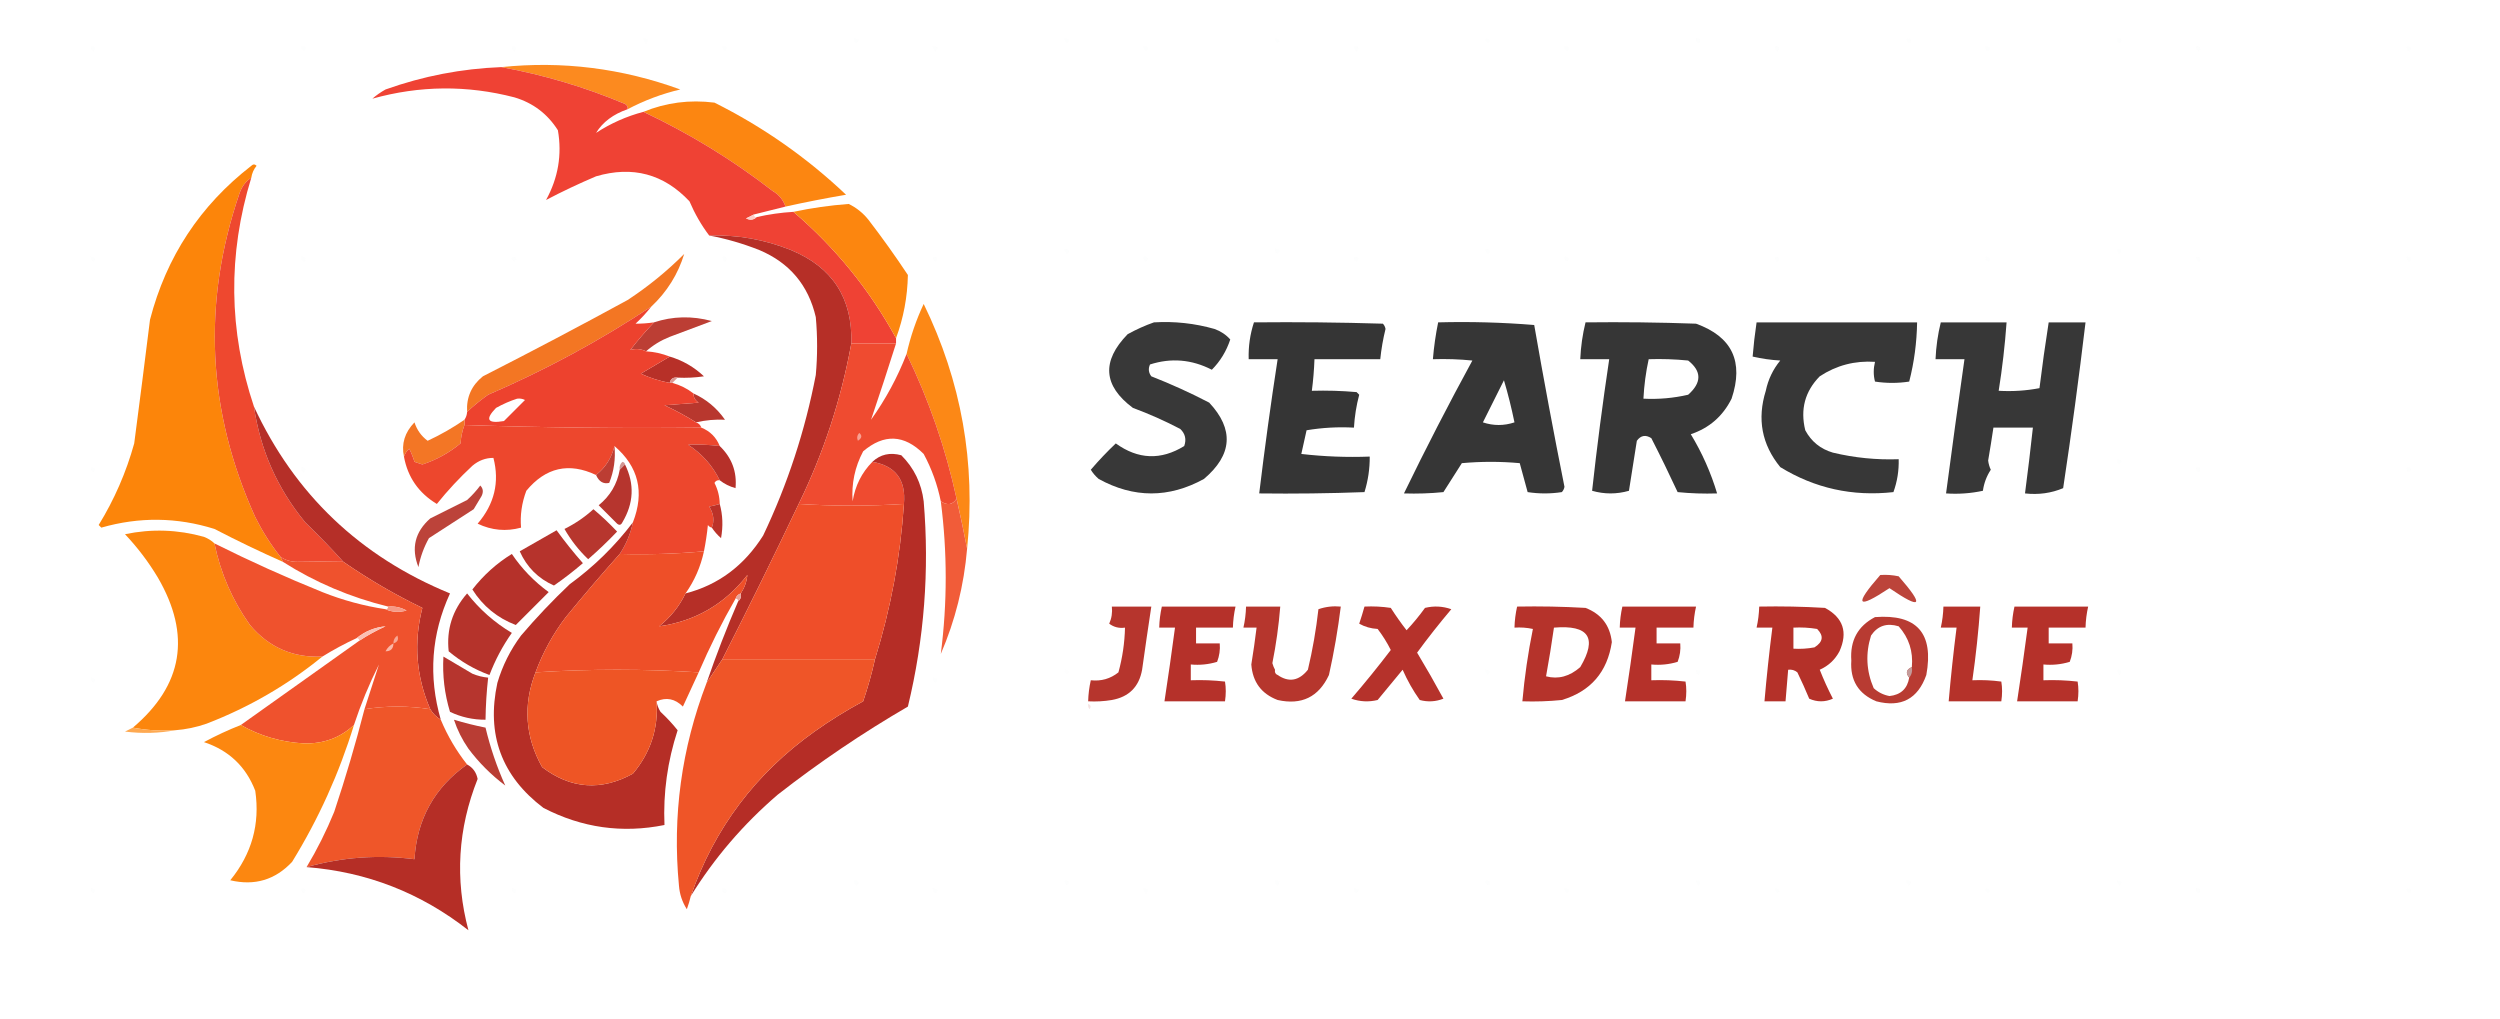
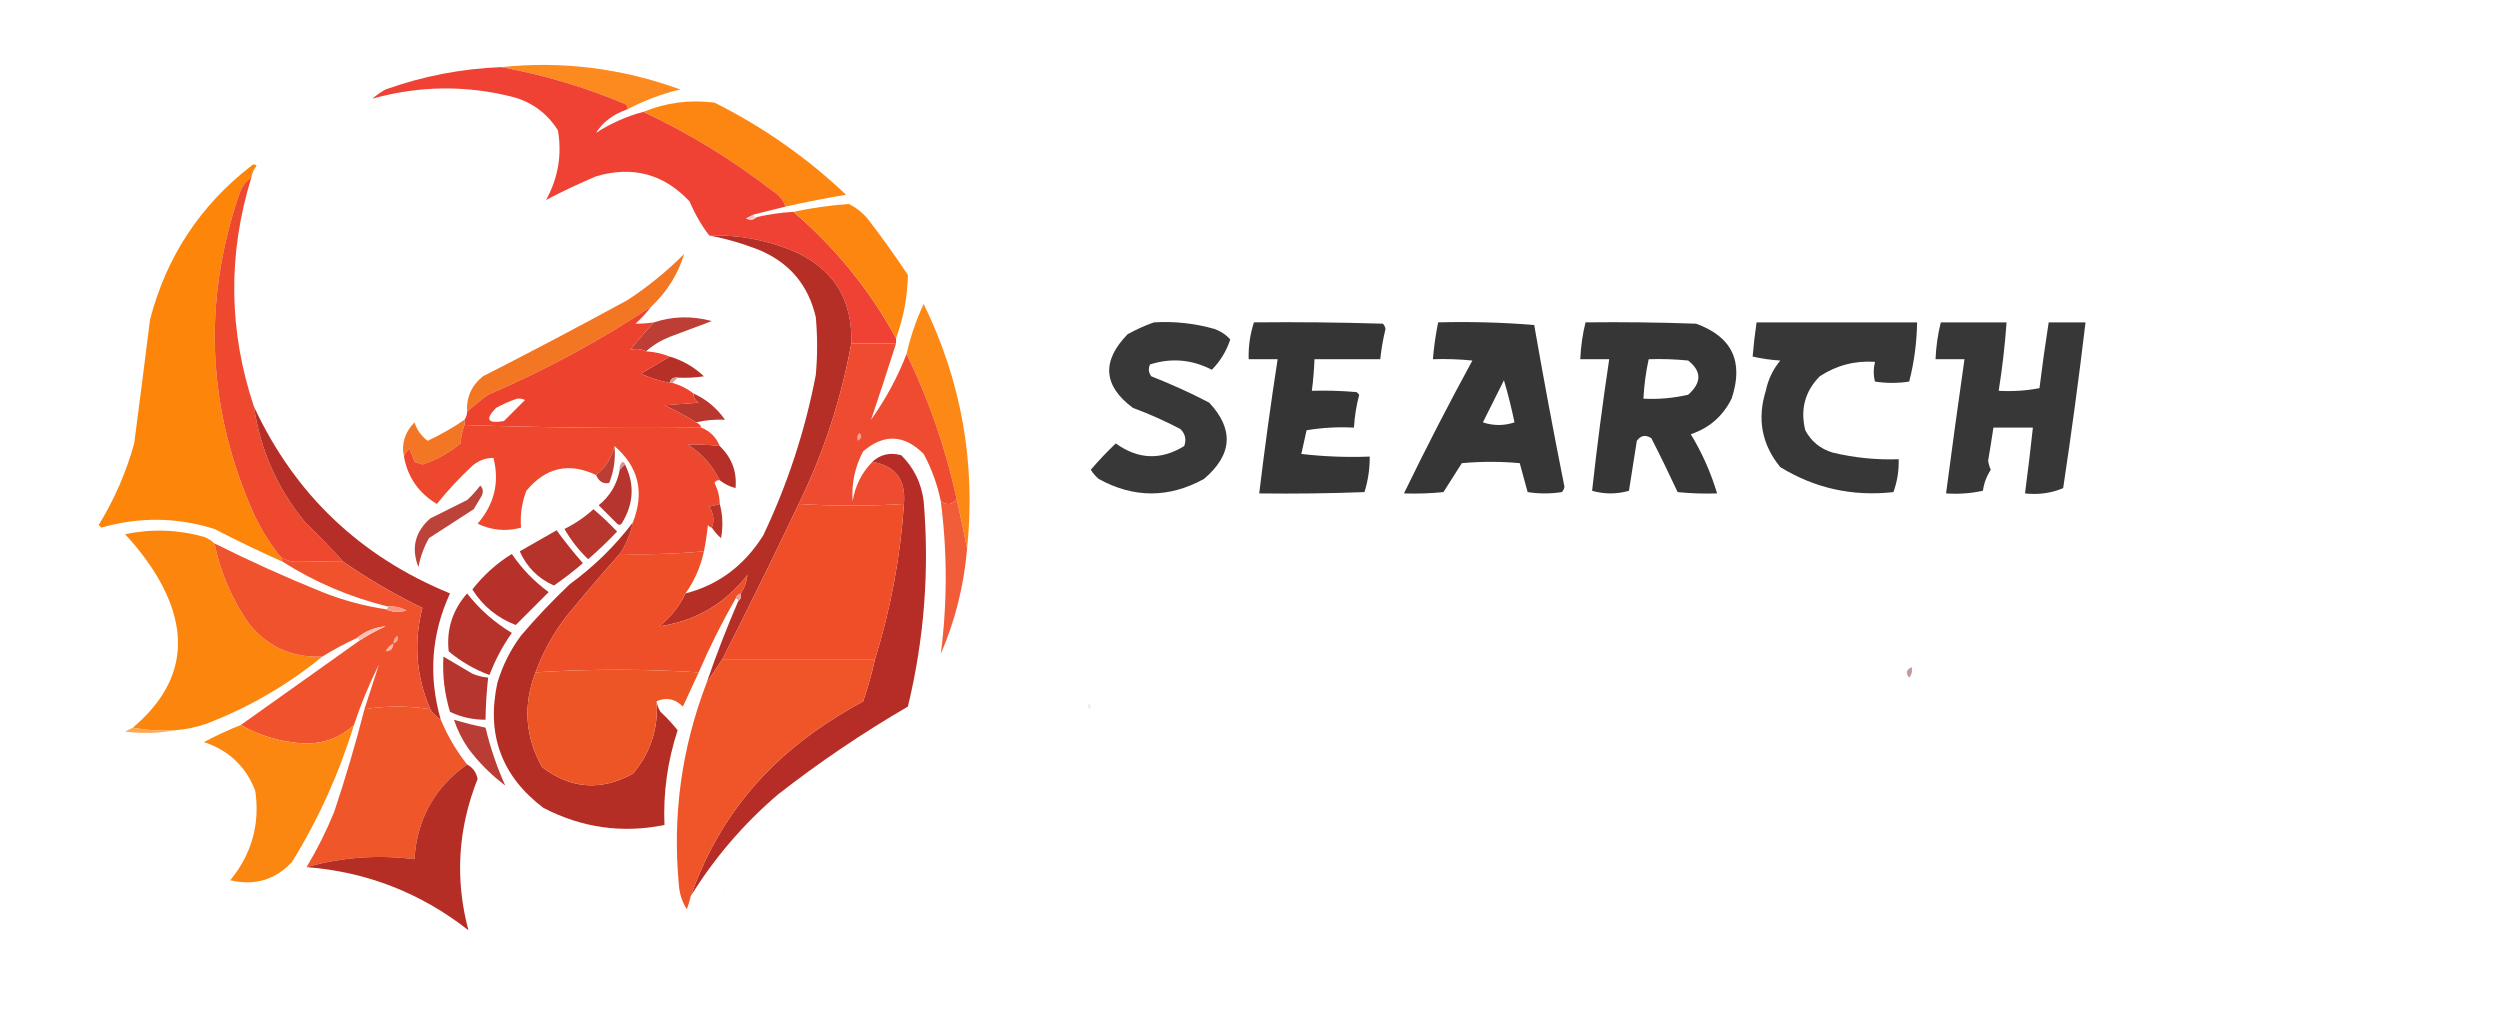
<svg xmlns="http://www.w3.org/2000/svg" version="1.1" width="950px" height="387px" style="shape-rendering:geometricPrecision; text-rendering:geometricPrecision; image-rendering:optimizeQuality; fill-rule:evenodd; clip-rule:evenodd">
  <g>
    <path style="opacity:0.024" fill="#bfc1c2" d="M 244.5,14.5 C 246.337,14.639 246.67,15.306 245.5,16.5C 244.702,16.043 244.369,15.376 244.5,14.5 Z" />
  </g>
  <g>
    <path style="opacity:0.024" fill="#bfc1c2" d="M 324.5,14.5 C 326.337,14.639 326.67,15.306 325.5,16.5C 324.702,16.043 324.369,15.376 324.5,14.5 Z" />
  </g>
  <g>
    <path style="opacity:0.024" fill="#bfc1c2" d="M 404.5,14.5 C 406.337,14.639 406.67,15.306 405.5,16.5C 404.702,16.043 404.369,15.376 404.5,14.5 Z" />
  </g>
  <g>
    <path style="opacity:0.024" fill="#bfc1c2" d="M 484.5,14.5 C 486.337,14.639 486.67,15.306 485.5,16.5C 484.702,16.043 484.369,15.376 484.5,14.5 Z" />
  </g>
  <g>
    <path style="opacity:0.024" fill="#bfc1c2" d="M 564.5,14.5 C 566.337,14.639 566.67,15.306 565.5,16.5C 564.702,16.043 564.369,15.376 564.5,14.5 Z" />
  </g>
  <g>
    <path style="opacity:0.024" fill="#bfc1c2" d="M 644.5,14.5 C 646.337,14.639 646.67,15.306 645.5,16.5C 644.702,16.043 644.369,15.376 644.5,14.5 Z" />
  </g>
  <g>
    <path style="opacity:0.024" fill="#bfc1c2" d="M 724.5,14.5 C 726.337,14.639 726.67,15.306 725.5,16.5C 724.702,16.043 724.369,15.376 724.5,14.5 Z" />
  </g>
  <g>
    <path style="opacity:0.024" fill="#bfc1c2" d="M 804.5,14.5 C 806.337,14.639 806.67,15.306 805.5,16.5C 804.702,16.043 804.369,15.376 804.5,14.5 Z" />
  </g>
  <g>
    <path style="opacity:0.024" fill="#bfc1c2" d="M 34.5,17.5 C 36.337,17.64 36.67,18.306 35.5,19.5C 34.703,19.043 34.369,18.376 34.5,17.5 Z" />
  </g>
  <g>
    <path style="opacity:0.024" fill="#bfc1c2" d="M 114.5,17.5 C 116.337,17.64 116.67,18.306 115.5,19.5C 114.702,19.043 114.369,18.376 114.5,17.5 Z" />
  </g>
  <g>
    <path style="opacity:0.024" fill="#bfc1c2" d="M 194.5,17.5 C 196.337,17.64 196.67,18.306 195.5,19.5C 194.702,19.043 194.369,18.376 194.5,17.5 Z" />
  </g>
  <g>
    <path style="opacity:0.024" fill="#bfc1c2" d="M 274.5,17.5 C 276.337,17.64 276.67,18.306 275.5,19.5C 274.702,19.043 274.369,18.376 274.5,17.5 Z" />
  </g>
  <g>
    <path style="opacity:0.024" fill="#bfc1c2" d="M 354.5,17.5 C 356.337,17.64 356.67,18.306 355.5,19.5C 354.702,19.043 354.369,18.376 354.5,17.5 Z" />
  </g>
  <g>
    <path style="opacity:0.024" fill="#bfc1c2" d="M 434.5,17.5 C 436.337,17.64 436.67,18.306 435.5,19.5C 434.702,19.043 434.369,18.376 434.5,17.5 Z" />
  </g>
  <g>
    <path style="opacity:0.024" fill="#bfc1c2" d="M 514.5,17.5 C 516.337,17.64 516.67,18.306 515.5,19.5C 514.702,19.043 514.369,18.376 514.5,17.5 Z" />
  </g>
  <g>
    <path style="opacity:0.024" fill="#bfc1c2" d="M 594.5,17.5 C 596.337,17.64 596.67,18.306 595.5,19.5C 594.702,19.043 594.369,18.376 594.5,17.5 Z" />
  </g>
  <g>
    <path style="opacity:0.024" fill="#bfc1c2" d="M 674.5,17.5 C 676.337,17.64 676.67,18.306 675.5,19.5C 674.702,19.043 674.369,18.376 674.5,17.5 Z" />
  </g>
  <g>
    <path style="opacity:0.024" fill="#bfc1c2" d="M 754.5,17.5 C 756.337,17.64 756.67,18.306 755.5,19.5C 754.702,19.043 754.369,18.376 754.5,17.5 Z" />
  </g>
  <g>
    <path style="opacity:0.024" fill="#bfc1c2" d="M 834.5,17.5 C 836.337,17.64 836.67,18.306 835.5,19.5C 834.702,19.043 834.369,18.376 834.5,17.5 Z" />
  </g>
  <g>
    <path style="opacity:0.024" fill="#bfc1c2" d="M 914.5,17.5 C 916.337,17.64 916.67,18.306 915.5,19.5C 914.702,19.043 914.369,18.376 914.5,17.5 Z" />
  </g>
  <g>
    <path style="opacity:1" fill="#fc8a1f" d="M 190.5,25.5 C 213.658,23.094 236.324,25.927 258.5,34C 251.543,35.642 244.876,38.142 238.5,41.5C 238.631,40.624 238.298,39.957 237.5,39.5C 222.334,33.126 206.667,28.459 190.5,25.5 Z" />
  </g>
  <g>
    <path style="opacity:0.471" fill="#f8b5b1" d="M 141.5,37.5 C 140.833,38.167 140.833,38.167 141.5,37.5 Z" />
  </g>
  <g>
    <path style="opacity:1" fill="#fc8611" d="M 298.5,78.5 C 297.604,75.931 295.938,73.931 293.5,72.5C 278.307,60.732 261.974,50.732 244.5,42.5C 253.074,38.976 262.074,37.809 271.5,39C 289.916,48.205 306.582,59.871 321.5,74C 313.791,75.308 306.124,76.808 298.5,78.5 Z" />
  </g>
  <g>
    <path style="opacity:1" fill="#ef4234" d="M 190.5,25.5 C 206.667,28.459 222.334,33.126 237.5,39.5C 238.298,39.957 238.631,40.624 238.5,41.5C 233.032,43.392 229.032,46.392 226.5,50.5C 232.073,46.865 238.073,44.198 244.5,42.5C 261.974,50.732 278.307,60.732 293.5,72.5C 295.938,73.931 297.604,75.931 298.5,78.5C 294.499,79.5 290.499,80.5 286.5,81.5C 285.527,81.987 284.527,82.487 283.5,83C 285.066,83.765 286.399,83.598 287.5,82.5C 292.107,81.446 296.773,80.779 301.5,80.5C 317.44,94.107 330.44,110.107 340.5,128.5C 340.5,129.167 340.5,129.833 340.5,130.5C 334.833,130.5 329.167,130.5 323.5,130.5C 324.008,113.345 316.341,101.511 300.5,95C 290.547,91.008 280.214,89.175 269.5,89.5C 266.539,85.597 264.039,81.263 262,76.5C 252.217,66.094 240.383,62.928 226.5,67C 219.871,69.819 213.537,72.819 207.5,76C 212.111,67.624 213.611,58.79 212,49.5C 208.068,43.282 202.568,39.115 195.5,37C 177.469,32.316 159.469,32.483 141.5,37.5C 142.987,36.196 144.654,35.03 146.5,34C 160.745,28.918 175.411,26.084 190.5,25.5 Z" />
  </g>
  <g>
    <path style="opacity:1" fill="#fc850a" d="M 95.5,67.5 C 93.386,68.907 91.886,70.907 91,73.5C 76.746,115.207 78.746,156.207 97,196.5C 99.678,201.866 102.844,206.866 106.5,211.5C 106.833,212.167 107.167,212.833 107.5,213.5C 98.733,209.617 90.067,205.451 81.5,201C 67.236,196.526 52.903,196.359 38.5,200.5C 38.167,200.167 37.833,199.833 37.5,199.5C 43.451,189.821 47.951,179.487 51,168.5C 53.055,152.846 55.055,137.18 57,121.5C 63.197,97.599 76.03,78.099 95.5,63C 96.167,62.333 96.833,62.333 97.5,63C 96.418,64.33 95.751,65.83 95.5,67.5 Z" />
  </g>
  <g>
    <path style="opacity:1" fill="#fc860f" d="M 340.5,128.5 C 330.44,110.107 317.44,94.107 301.5,80.5C 308.297,79.045 315.297,78.045 322.5,77.5C 325.406,78.897 327.906,80.897 330,83.5C 335.245,90.324 340.245,97.324 345,104.5C 344.833,112.831 343.333,120.831 340.5,128.5 Z" />
  </g>
  <g>
    <path style="opacity:1" fill="#fdcdc8" d="M 286.5,81.5 C 286.5,82.167 286.833,82.5 287.5,82.5C 286.399,83.598 285.066,83.765 283.5,83C 284.527,82.487 285.527,81.987 286.5,81.5 Z" />
  </g>
  <g>
    <path style="opacity:1" fill="#b62f27" d="M 269.5,89.5 C 280.214,89.175 290.547,91.008 300.5,95C 316.341,101.511 324.008,113.345 323.5,130.5C 319.628,151.782 312.961,172.115 303.5,191.5C 294.089,211.321 284.423,230.987 274.5,250.5C 272.5,253.5 270.5,256.5 268.5,259.5C 272.109,249.005 276.109,238.671 280.5,228.5C 281.404,227.791 281.737,226.791 281.5,225.5C 282.929,223.322 283.763,220.989 284,218.5C 275.45,229.524 264.283,236.024 250.5,238C 254.838,234.511 258.171,230.344 260.5,225.5C 272.924,222.3 282.758,214.967 290,203.5C 299.269,184.026 305.936,163.693 310,142.5C 310.667,135.167 310.667,127.833 310,120.5C 307.166,108.333 299.999,99.833 288.5,95C 282.228,92.524 275.895,90.691 269.5,89.5 Z" />
  </g>
  <g>
    <path style="opacity:0.024" fill="#bfc1c2" d="M 404.5,94.5 C 406.337,94.639 406.67,95.306 405.5,96.5C 404.702,96.043 404.369,95.376 404.5,94.5 Z" />
  </g>
  <g>
    <path style="opacity:0.024" fill="#bfc1c2" d="M 484.5,94.5 C 486.337,94.639 486.67,95.306 485.5,96.5C 484.702,96.043 484.369,95.376 484.5,94.5 Z" />
  </g>
  <g>
    <path style="opacity:0.024" fill="#bfc1c2" d="M 564.5,94.5 C 566.337,94.639 566.67,95.306 565.5,96.5C 564.702,96.043 564.369,95.376 564.5,94.5 Z" />
  </g>
  <g>
    <path style="opacity:0.024" fill="#bfc1c2" d="M 804.5,94.5 C 806.337,94.639 806.67,95.306 805.5,96.5C 804.702,96.043 804.369,95.376 804.5,94.5 Z" />
  </g>
  <g>
    <path style="opacity:0.024" fill="#bfc1c2" d="M 34.5,97.5 C 36.337,97.639 36.67,98.306 35.5,99.5C 34.703,99.043 34.369,98.376 34.5,97.5 Z" />
  </g>
  <g>
    <path style="opacity:0.024" fill="#bfc1c2" d="M 114.5,97.5 C 116.337,97.639 116.67,98.306 115.5,99.5C 114.702,99.043 114.369,98.376 114.5,97.5 Z" />
  </g>
  <g>
    <path style="opacity:0.024" fill="#bfc1c2" d="M 194.5,97.5 C 196.337,97.639 196.67,98.306 195.5,99.5C 194.702,99.043 194.369,98.376 194.5,97.5 Z" />
  </g>
  <g>
    <path style="opacity:0.024" fill="#bfc1c2" d="M 274.5,97.5 C 276.337,97.639 276.67,98.306 275.5,99.5C 274.702,99.043 274.369,98.376 274.5,97.5 Z" />
  </g>
  <g>
    <path style="opacity:0.024" fill="#bfc1c2" d="M 354.5,97.5 C 356.337,97.639 356.67,98.306 355.5,99.5C 354.702,99.043 354.369,98.376 354.5,97.5 Z" />
  </g>
  <g>
    <path style="opacity:0.024" fill="#bfc1c2" d="M 434.5,97.5 C 436.337,97.639 436.67,98.306 435.5,99.5C 434.702,99.043 434.369,98.376 434.5,97.5 Z" />
  </g>
  <g>
    <path style="opacity:0.024" fill="#bfc1c2" d="M 514.5,97.5 C 516.337,97.639 516.67,98.306 515.5,99.5C 514.702,99.043 514.369,98.376 514.5,97.5 Z" />
  </g>
  <g>
    <path style="opacity:0.024" fill="#bfc1c2" d="M 594.5,97.5 C 596.337,97.639 596.67,98.306 595.5,99.5C 594.702,99.043 594.369,98.376 594.5,97.5 Z" />
  </g>
  <g>
    <path style="opacity:0.024" fill="#bfc1c2" d="M 674.5,97.5 C 676.337,97.639 676.67,98.306 675.5,99.5C 674.702,99.043 674.369,98.376 674.5,97.5 Z" />
  </g>
  <g>
    <path style="opacity:0.024" fill="#bfc1c2" d="M 754.5,97.5 C 756.337,97.639 756.67,98.306 755.5,99.5C 754.702,99.043 754.369,98.376 754.5,97.5 Z" />
  </g>
  <g>
    <path style="opacity:0.024" fill="#bfc1c2" d="M 834.5,97.5 C 836.337,97.639 836.67,98.306 835.5,99.5C 834.702,99.043 834.369,98.376 834.5,97.5 Z" />
  </g>
  <g>
    <path style="opacity:0.024" fill="#bfc1c2" d="M 914.5,97.5 C 916.337,97.639 916.67,98.306 915.5,99.5C 914.702,99.043 914.369,98.376 914.5,97.5 Z" />
  </g>
  <g>
    <path style="opacity:1" fill="#f37623" d="M 247.5,116.5 C 227.972,129.436 207.306,140.603 185.5,150C 182.669,152.001 180.003,154.167 177.5,156.5C 177.178,150.977 179.178,146.477 183.5,143C 201.96,133.603 220.293,123.936 238.5,114C 246.247,108.924 253.413,103.091 260,96.5C 257.634,104.221 253.467,110.887 247.5,116.5 Z" />
  </g>
  <g>
    <path style="opacity:1" fill="#fc8816" d="M 367.5,208.5 C 366.274,202.147 364.941,195.814 363.5,189.5C 359.357,170.403 353.023,152.07 344.5,134.5C 345.975,127.908 348.142,121.574 351,115.5C 365.346,144.908 370.846,175.908 367.5,208.5 Z" />
  </g>
  <g>
    <path style="opacity:1" fill="#bc3e34" d="M 245.5,133.5 C 243.54,132.552 241.54,132.386 239.5,133C 242.336,129.333 245.336,125.833 248.5,122.5C 255.655,120.133 262.988,119.967 270.5,122C 265.167,124 259.833,126 254.5,128C 251.102,129.357 248.102,131.19 245.5,133.5 Z" />
  </g>
  <g>
    <path style="opacity:1" fill="#383838" d="M 438.5,122.5 C 446.319,122.032 453.986,122.865 461.5,125C 463.874,125.848 465.874,127.181 467.5,129C 466.037,133.437 463.704,137.27 460.5,140.5C 452.869,136.584 445.035,135.917 437,138.5C 436.28,140.112 436.446,141.612 437.5,143C 445.036,145.953 452.369,149.287 459.5,153C 468.986,163.163 468.319,172.83 457.5,182C 444.167,189.333 430.833,189.333 417.5,182C 416.313,180.981 415.313,179.814 414.5,178.5C 417.484,175.015 420.651,171.682 424,168.5C 432.488,174.621 441.155,174.954 450,169.5C 450.896,166.975 450.396,164.808 448.5,163C 442.667,159.945 436.667,157.278 430.5,155C 419.201,146.57 418.534,137.236 428.5,127C 431.815,125.17 435.149,123.67 438.5,122.5 Z" />
  </g>
  <g>
    <path style="opacity:1" fill="#353535" d="M 476.5,122.5 C 492.837,122.333 509.17,122.5 525.5,123C 526.022,123.561 526.355,124.228 526.5,125C 525.562,128.792 524.896,132.625 524.5,136.5C 516.167,136.5 507.833,136.5 499.5,136.5C 499.354,140.519 499.021,144.519 498.5,148.5C 504.176,148.334 509.843,148.501 515.5,149C 515.833,149.333 516.167,149.667 516.5,150C 515.419,154.066 514.752,158.233 514.5,162.5C 508.463,162.171 502.463,162.504 496.5,163.5C 495.833,166.5 495.167,169.5 494.5,172.5C 503.141,173.498 511.808,173.831 520.5,173.5C 520.528,178.138 519.861,182.638 518.5,187C 505.171,187.5 491.837,187.667 478.5,187.5C 480.554,170.458 482.887,153.458 485.5,136.5C 481.833,136.5 478.167,136.5 474.5,136.5C 474.352,131.678 475.019,127.012 476.5,122.5 Z" />
  </g>
  <g>
    <path style="opacity:1" fill="#363636" d="M 546.5,122.5 C 558.747,122.178 570.914,122.512 583,123.5C 586.577,144.053 590.411,164.553 594.5,185C 594.355,185.772 594.022,186.439 593.5,187C 589.167,187.667 584.833,187.667 580.5,187C 579.5,183.333 578.5,179.667 577.5,176C 570.167,175.333 562.833,175.333 555.5,176C 553.167,179.667 550.833,183.333 548.5,187C 543.511,187.499 538.511,187.666 533.5,187.5C 541.737,170.527 550.404,153.694 559.5,137C 554.511,136.501 549.511,136.334 544.5,136.5C 544.888,131.781 545.555,127.114 546.5,122.5 Z M 571.5,144.5 C 573.036,149.662 574.37,154.995 575.5,160.5C 571.5,161.833 567.5,161.833 563.5,160.5C 566.193,155.114 568.86,149.78 571.5,144.5 Z" />
  </g>
  <g>
    <path style="opacity:1" fill="#363636" d="M 602.5,122.5 C 616.504,122.333 630.504,122.5 644.5,123C 658.218,127.94 662.718,137.44 658,151.5C 654.686,158.149 649.519,162.649 642.5,165C 646.804,172.105 650.137,179.605 652.5,187.5C 647.489,187.666 642.489,187.499 637.5,187C 634.311,180.121 630.977,173.288 627.5,166.5C 625.326,165.107 623.493,165.44 622,167.5C 621,173.833 620,180.167 619,186.5C 614.333,187.833 609.667,187.833 605,186.5C 606.833,169.832 609,153.166 611.5,136.5C 607.833,136.5 604.167,136.5 600.5,136.5C 600.705,131.728 601.372,127.062 602.5,122.5 Z M 626.5,136.5 C 631.511,136.334 636.511,136.501 641.5,137C 646.68,141.079 646.68,145.412 641.5,150C 635.912,151.289 630.245,151.789 624.5,151.5C 624.762,146.405 625.428,141.405 626.5,136.5 Z" />
  </g>
  <g>
    <path style="opacity:1" fill="#373737" d="M 676.5,177.5 C 669.484,168.917 667.651,159.251 671,148.5C 671.903,144.195 673.737,140.361 676.5,137C 672.911,136.793 669.411,136.293 666,135.5C 666.347,131.223 666.847,126.889 667.5,122.5C 687.833,122.5 708.167,122.5 728.5,122.5C 728.382,130.154 727.382,137.654 725.5,145C 721.167,145.667 716.833,145.667 712.5,145C 711.864,142.606 711.864,140.106 712.5,137.5C 704.852,136.995 697.852,138.828 691.5,143C 685.883,148.711 684.05,155.545 686,163.5C 688.292,167.788 691.792,170.622 696.5,172C 704.715,173.968 713.049,174.801 721.5,174.5C 721.621,178.825 720.954,182.991 719.5,187C 703.966,188.729 689.633,185.562 676.5,177.5 Z" />
  </g>
  <g>
    <path style="opacity:1" fill="#373737" d="M 737.5,122.5 C 745.833,122.5 754.167,122.5 762.5,122.5C 761.874,131.212 760.874,139.878 759.5,148.5C 764.762,148.805 769.928,148.471 775,147.5C 776.029,139.134 777.195,130.801 778.5,122.5C 783.167,122.5 787.833,122.5 792.5,122.5C 789.995,143.534 787.162,164.534 784,185.5C 779.482,187.407 774.648,188.074 769.5,187.5C 770.594,179.178 771.594,170.845 772.5,162.5C 767.5,162.5 762.5,162.5 757.5,162.5C 756.881,166.662 756.215,170.828 755.5,175C 755.645,176.226 755.978,177.393 756.5,178.5C 754.914,180.923 753.914,183.59 753.5,186.5C 748.88,187.493 744.214,187.827 739.5,187.5C 741.74,170.487 744.073,153.487 746.5,136.5C 742.833,136.5 739.167,136.5 735.5,136.5C 735.705,131.728 736.372,127.062 737.5,122.5 Z" />
  </g>
  <g>
    <path style="opacity:1" fill="#ef4b30" d="M 323.5,130.5 C 329.167,130.5 334.833,130.5 340.5,130.5C 337.403,140.29 334.236,149.957 331,159.5C 336.575,151.679 341.075,143.346 344.5,134.5C 353.023,152.07 359.357,170.403 363.5,189.5C 362.012,191.845 360.012,192.179 357.5,190.5C 356.23,184.192 354.064,178.192 351,172.5C 343.594,165.095 335.928,164.762 328,171.5C 324.84,177.465 323.507,183.798 324,190.5C 324.944,184.611 327.444,179.611 331.5,175.5C 340.314,177.005 344.314,182.338 343.5,191.5C 330.265,192.362 316.931,192.362 303.5,191.5C 312.961,172.115 319.628,151.782 323.5,130.5 Z" />
  </g>
  <g>
    <path style="opacity:1" fill="#b73028" d="M 254.5,135.5 C 259.432,136.966 263.765,139.466 267.5,143C 264.183,143.498 260.85,143.665 257.5,143.5C 255.821,143.285 254.821,143.952 254.5,145.5C 250.699,144.799 247.032,143.632 243.5,142C 247.23,139.807 250.897,137.64 254.5,135.5 Z" />
  </g>
  <g>
    <path style="opacity:1" fill="#dc9995" d="M 257.5,143.5 C 256.833,144.167 256.167,144.833 255.5,145.5C 255.167,145.5 254.833,145.5 254.5,145.5C 254.821,143.952 255.821,143.285 257.5,143.5 Z" />
  </g>
  <g>
    <path style="opacity:1" fill="#b8372e" d="M 263.5,149.5 C 268.381,151.709 272.381,155.043 275.5,159.5C 271.817,159.319 268.15,159.652 264.5,160.5C 260.655,158.077 256.655,155.91 252.5,154C 256.833,153.667 261.167,153.333 265.5,153C 264.177,152.184 263.511,151.017 263.5,149.5 Z" />
  </g>
  <g>
    <path style="opacity:1" fill="#ee482f" d="M 95.5,67.5 C 86.52,96.707 86.854,125.707 96.5,154.5C 98.918,171 105.418,185.667 116,198.5C 121.037,203.369 125.87,208.369 130.5,213.5C 124.666,213.357 118.833,213.357 113,213.5C 110.558,213.518 108.392,212.851 106.5,211.5C 102.844,206.866 99.678,201.866 97,196.5C 78.746,156.207 76.746,115.207 91,73.5C 91.886,70.907 93.386,68.907 95.5,67.5 Z" />
  </g>
  <g>
    <path style="opacity:1" fill="#ed422e" d="M 247.5,116.5 C 245.706,118.797 243.706,120.963 241.5,123C 243.797,123.018 246.131,122.851 248.5,122.5C 245.336,125.833 242.336,129.333 239.5,133C 241.54,132.386 243.54,132.552 245.5,133.5C 248.63,133.7 251.63,134.366 254.5,135.5C 250.897,137.64 247.23,139.807 243.5,142C 247.032,143.632 250.699,144.799 254.5,145.5C 254.833,145.5 255.167,145.5 255.5,145.5C 258.485,146.326 261.151,147.659 263.5,149.5C 263.511,151.017 264.177,152.184 265.5,153C 261.167,153.333 256.833,153.667 252.5,154C 256.655,155.91 260.655,158.077 264.5,160.5C 265.5,160.833 266.167,161.5 266.5,162.5C 236.329,162.831 206.329,162.498 176.5,161.5C 176.5,160.833 176.5,160.167 176.5,159.5C 177.11,158.609 177.443,157.609 177.5,156.5C 180.003,154.167 182.669,152.001 185.5,150C 207.306,140.603 227.972,129.436 247.5,116.5 Z M 196.5,151.5 C 197.552,151.351 198.552,151.517 199.5,152C 196.833,154.667 194.167,157.333 191.5,160C 185.215,161.073 184.215,159.406 188.5,155C 191.158,153.522 193.825,152.355 196.5,151.5 Z" />
  </g>
  <g>
    <path style="opacity:1" fill="#b52f28" d="M 96.5,154.5 C 111.968,187.797 136.802,211.464 171,225.5C 163.898,240.969 162.732,256.969 167.5,273.5C 165.806,272.473 164.473,271.139 163.5,269.5C 158.132,257.058 157.132,244.225 160.5,231C 150.046,225.94 140.046,220.106 130.5,213.5C 125.87,208.369 121.037,203.369 116,198.5C 105.418,185.667 98.918,171 96.5,154.5 Z" />
  </g>
  <g>
    <path style="opacity:1" fill="#f37625" d="M 176.5,159.5 C 176.5,160.167 176.5,160.833 176.5,161.5C 175.686,163.631 175.186,165.964 175,168.5C 170.644,172.093 165.81,174.76 160.5,176.5C 159.5,176.167 158.5,175.833 157.5,175.5C 156.985,173.775 156.318,172.108 155.5,170.5C 154.575,171.357 153.908,172.357 153.5,173.5C 152.471,168.653 153.804,164.32 157.5,160.5C 158.44,163.39 160.107,165.723 162.5,167.5C 167.441,165.205 172.108,162.539 176.5,159.5 Z" />
  </g>
  <g>
    <path style="opacity:1" fill="#ed472d" d="M 176.5,161.5 C 206.329,162.498 236.329,162.831 266.5,162.5C 269.833,163.833 272.167,166.167 273.5,169.5C 269.493,168.996 265.493,168.83 261.5,169C 266.787,172.448 270.787,176.948 273.5,182.5C 272.624,182.369 271.957,182.702 271.5,183.5C 272.785,186.021 273.452,188.687 273.5,191.5C 272.238,191.907 270.905,192.24 269.5,192.5C 271.201,195.205 271.534,197.872 270.5,200.5C 269.883,200.389 269.383,200.056 269,199.5C 268.661,202.88 268.161,206.213 267.5,209.5C 256.915,210.476 246.248,210.809 235.5,210.5C 237.954,206.799 239.62,202.799 240.5,198.5C 244.991,187.013 242.658,177.346 233.5,169.5C 232.42,174.001 230.086,177.668 226.5,180.5C 216.193,175.617 207.36,177.617 200,186.5C 198.265,191.138 197.599,195.805 198,200.5C 192.351,202.047 186.851,201.547 181.5,199C 187.884,191.553 189.884,183.22 187.5,174C 184.537,173.99 181.871,174.99 179.5,177C 174.633,181.532 170.133,186.366 166,191.5C 159.093,187.336 154.926,181.336 153.5,173.5C 153.908,172.357 154.575,171.357 155.5,170.5C 156.318,172.108 156.985,173.775 157.5,175.5C 158.5,175.833 159.5,176.167 160.5,176.5C 165.81,174.76 170.644,172.093 175,168.5C 175.186,165.964 175.686,163.631 176.5,161.5 Z" />
  </g>
  <g>
    <path style="opacity:1" fill="#f8a192" d="M 326.5,164.5 C 327.713,165.497 327.546,166.497 326,167.5C 325.53,166.423 325.697,165.423 326.5,164.5 Z" />
  </g>
  <g>
    <path style="opacity:1" fill="#b63029" d="M 273.5,169.5 C 278.081,173.914 280.081,179.247 279.5,185.5C 277.22,184.864 275.22,183.864 273.5,182.5C 270.787,176.948 266.787,172.448 261.5,169C 265.493,168.83 269.493,168.996 273.5,169.5 Z" />
  </g>
  <g>
    <path style="opacity:1" fill="#bc3d33" d="M 233.5,169.5 C 233.968,174.37 233.302,179.036 231.5,183.5C 229.267,184.016 227.6,183.016 226.5,180.5C 230.086,177.668 232.42,174.001 233.5,169.5 Z" />
  </g>
  <g>
    <path style="opacity:1" fill="#b52d26" d="M 262.5,340.5 C 271.481,314.732 287.148,293.899 309.5,278C 315.415,273.791 321.582,269.958 328,266.5C 329.796,261.243 331.296,255.91 332.5,250.5C 338.489,231.236 342.155,211.569 343.5,191.5C 344.314,182.338 340.314,177.005 331.5,175.5C 334.55,172.647 338.217,171.813 342.5,173C 347.33,177.827 350.163,183.66 351,190.5C 353.216,216.793 351.216,242.793 345,268.5C 327.722,278.553 311.222,289.719 295.5,302C 282.447,313.209 271.447,326.042 262.5,340.5 Z" />
  </g>
  <g>
    <path style="opacity:0.024" fill="#bfc1c2" d="M 804.5,174.5 C 806.337,174.639 806.67,175.306 805.5,176.5C 804.702,176.043 804.369,175.376 804.5,174.5 Z" />
  </g>
  <g>
    <path style="opacity:1" fill="#d19794" d="M 237.5,176.5 C 236.833,177.167 236.167,177.833 235.5,178.5C 235.281,177.325 235.614,176.325 236.5,175.5C 237.107,175.624 237.44,175.957 237.5,176.5 Z" />
  </g>
  <g>
    <path style="opacity:0.024" fill="#bfc1c2" d="M 34.5,177.5 C 36.337,177.639 36.67,178.306 35.5,179.5C 34.703,179.043 34.369,178.376 34.5,177.5 Z" />
  </g>
  <g>
    <path style="opacity:0.024" fill="#bfc1c2" d="M 114.5,177.5 C 116.337,177.639 116.67,178.306 115.5,179.5C 114.702,179.043 114.369,178.376 114.5,177.5 Z" />
  </g>
  <g>
    <path style="opacity:1" fill="#b6352e" d="M 237.5,176.5 C 241.172,183.908 240.839,191.241 236.5,198.5C 235.998,199.521 235.332,199.688 234.5,199C 232.167,196.667 229.833,194.333 227.5,192C 231.846,188.473 234.512,183.973 235.5,178.5C 236.167,177.833 236.833,177.167 237.5,176.5 Z" />
  </g>
  <g>
    <path style="opacity:0.024" fill="#bfc1c2" d="M 594.5,177.5 C 596.337,177.639 596.67,178.306 595.5,179.5C 594.702,179.043 594.369,178.376 594.5,177.5 Z" />
  </g>
  <g>
    <path style="opacity:0.024" fill="#bfc1c2" d="M 676.5,177.5 C 676.361,179.337 675.694,179.67 674.5,178.5C 674.957,177.702 675.624,177.369 676.5,177.5 Z" />
  </g>
  <g>
    <path style="opacity:0.024" fill="#bfc1c2" d="M 834.5,177.5 C 836.337,177.639 836.67,178.306 835.5,179.5C 834.702,179.043 834.369,178.376 834.5,177.5 Z" />
  </g>
  <g>
    <path style="opacity:0.024" fill="#bfc1c2" d="M 914.5,177.5 C 916.337,177.639 916.67,178.306 915.5,179.5C 914.702,179.043 914.369,178.376 914.5,177.5 Z" />
  </g>
  <g>
    <path style="opacity:1" fill="#bc433a" d="M 182.5,184.5 C 183.598,185.601 183.765,186.934 183,188.5C 182,190.167 181,191.833 180,193.5C 174.333,197.167 168.667,200.833 163,204.5C 161.073,207.948 159.739,211.615 159,215.5C 156.179,208.293 157.679,202.127 163.5,197C 168.167,194.667 172.833,192.333 177.5,190C 179.373,188.296 181.04,186.463 182.5,184.5 Z" />
  </g>
  <g>
    <path style="opacity:1" fill="#ef4e29" d="M 303.5,191.5 C 316.931,192.362 330.265,192.362 343.5,191.5C 342.155,211.569 338.489,231.236 332.5,250.5C 313.167,250.5 293.833,250.5 274.5,250.5C 284.423,230.987 294.089,211.321 303.5,191.5 Z" />
  </g>
  <g>
    <path style="opacity:1" fill="#f15c39" d="M 363.5,189.5 C 364.941,195.814 366.274,202.147 367.5,208.5C 366.309,222.479 362.976,235.812 357.5,248.5C 359.995,229.145 359.995,209.812 357.5,190.5C 360.012,192.179 362.012,191.845 363.5,189.5 Z" />
  </g>
  <g>
    <path style="opacity:1" fill="#bb3229" d="M 273.5,191.5 C 274.647,195.646 274.814,199.98 274,204.5C 272.624,203.295 271.458,201.962 270.5,200.5C 271.534,197.872 271.201,195.205 269.5,192.5C 270.905,192.24 272.238,191.907 273.5,191.5 Z" />
  </g>
  <g>
    <path style="opacity:1" fill="#b7362e" d="M 225.5,193.5 C 228.631,196.129 231.631,198.962 234.5,202C 230.985,205.682 227.318,209.182 223.5,212.5C 219.928,209.097 216.928,205.263 214.5,201C 218.58,198.971 222.246,196.471 225.5,193.5 Z" />
  </g>
  <g>
    <path style="opacity:1" fill="#fc860d" d="M 81.5,206.5 C 83.825,217.814 88.325,228.147 95,237.5C 102.184,246.008 111.351,250.008 122.5,249.5C 109.305,260.273 94.639,268.773 78.5,275C 74.595,276.359 70.595,277.192 66.5,277.5C 60.974,277.821 55.641,277.488 50.5,276.5C 69.546,260.367 72.713,241.367 60,219.5C 56.441,213.551 52.274,208.051 47.5,203C 57.572,200.893 67.572,201.227 77.5,204C 79.066,204.608 80.4,205.442 81.5,206.5 Z" />
  </g>
  <g>
    <path style="opacity:1" fill="#b6332c" d="M 211.5,201.5 C 214.589,205.768 217.923,209.934 221.5,214C 217.951,217.057 214.284,219.891 210.5,222.5C 204.53,219.863 200.196,215.53 197.5,209.5C 202.229,206.806 206.896,204.14 211.5,201.5 Z" />
  </g>
  <g>
    <path style="opacity:1" fill="#b52e26" d="M 240.5,198.5 C 239.62,202.799 237.954,206.799 235.5,210.5C 228.531,218.308 221.698,226.308 215,234.5C 210.126,240.913 206.293,247.913 203.5,255.5C 198.697,267.919 199.53,279.919 206,291.5C 216.881,299.809 228.381,300.642 240.5,294C 247.227,285.987 250.227,276.821 249.5,266.5C 249.709,267.922 250.209,269.255 251,270.5C 253.378,272.709 255.545,275.042 257.5,277.5C 253.645,289.283 251.978,301.283 252.5,313.5C 236.436,316.742 221.103,314.575 206.5,307C 190.598,294.967 184.764,279.134 189,259.5C 190.946,252.942 193.946,246.942 198,241.5C 203.801,234.698 209.968,228.198 216.5,222C 225.695,215.304 233.695,207.471 240.5,198.5 Z" />
  </g>
  <g>
    <path style="opacity:1" fill="#ee4f28" d="M 267.5,209.5 C 266.247,215.337 263.913,220.67 260.5,225.5C 258.171,230.344 254.838,234.511 250.5,238C 264.283,236.024 275.45,229.524 284,218.5C 283.763,220.989 282.929,223.322 281.5,225.5C 280.5,225.833 279.833,226.5 279.5,227.5C 274.308,236.55 269.642,245.883 265.5,255.5C 244.833,254.167 224.167,254.167 203.5,255.5C 206.293,247.913 210.126,240.913 215,234.5C 221.698,226.308 228.531,218.308 235.5,210.5C 246.248,210.809 256.915,210.476 267.5,209.5 Z" />
  </g>
  <g>
    <path style="opacity:1" fill="#b5312a" d="M 194.5,210.5 C 198.263,216.098 202.93,220.932 208.5,225C 204.267,229.233 200.1,233.4 196,237.5C 188.998,234.831 183.498,230.331 179.5,224C 183.717,218.57 188.717,214.07 194.5,210.5 Z" />
  </g>
  <g>
    <path style="opacity:1" fill="#ef522d" d="M 81.5,206.5 C 94.908,213.203 108.574,219.37 122.5,225C 130.266,228.09 138.266,230.256 146.5,231.5C 148.966,232.634 151.633,232.801 154.5,232C 152.323,230.798 149.989,230.298 147.5,230.5C 133.164,226.993 119.83,221.326 107.5,213.5C 107.167,212.833 106.833,212.167 106.5,211.5C 108.392,212.851 110.558,213.518 113,213.5C 118.833,213.357 124.666,213.357 130.5,213.5C 140.046,220.106 150.046,225.94 160.5,231C 157.132,244.225 158.132,257.058 163.5,269.5C 155.167,268.167 146.833,268.167 138.5,269.5C 140.394,263.746 142.228,258.079 144,252.5C 140.266,259.964 137.099,267.631 134.5,275.5C 129.275,280.358 122.942,282.691 115.5,282.5C 106.812,282 98.812,279.667 91.5,275.5C 106.502,264.821 121.502,254.154 136.5,243.5C 139.646,241.425 142.979,239.592 146.5,238C 142.4,238.381 138.734,239.881 135.5,242.5C 130.98,244.591 126.647,246.925 122.5,249.5C 111.351,250.008 102.184,246.008 95,237.5C 88.325,228.147 83.825,217.814 81.5,206.5 Z" />
  </g>
  <g>
-     <path style="opacity:1" fill="#bc443a" d="M 714.5,218.5 C 716.857,218.337 719.19,218.503 721.5,219C 731.42,230.375 730.254,231.875 718,223.5C 705.546,231.743 704.379,230.076 714.5,218.5 Z" />
-   </g>
-   <g>
    <path style="opacity:1" fill="#e8a49b" d="M 281.5,225.5 C 281.737,226.791 281.404,227.791 280.5,228.5C 280.5,227.833 280.167,227.5 279.5,227.5C 279.833,226.5 280.5,225.833 281.5,225.5 Z" />
  </g>
  <g>
    <path style="opacity:1" fill="#b5332b" d="M 177.5,225.5 C 182.231,231.564 187.898,236.564 194.5,240.5C 191.012,245.448 188.178,250.781 186,256.5C 180.292,254.397 175.126,251.397 170.5,247.5C 169.601,239.196 171.934,231.862 177.5,225.5 Z" />
  </g>
  <g>
-     <path style="opacity:1" fill="#b6352d" d="M 422.5,230.5 C 427.5,230.5 432.5,230.5 437.5,230.5C 436.289,238.48 435.122,246.48 434,254.5C 432.833,261 429,264.833 422.5,266C 419.518,266.498 416.518,266.665 413.5,266.5C 413.575,263.794 413.908,261.127 414.5,258.5C 418.459,258.929 421.959,257.929 425,255.5C 426.532,249.94 427.366,244.273 427.5,238.5C 425.25,238.819 423.25,238.319 421.5,237C 422.423,234.959 422.756,232.792 422.5,230.5 Z" />
-   </g>
-   <g>
-     <path style="opacity:1" fill="#b5312a" d="M 441.5,230.5 C 450.833,230.5 460.167,230.5 469.5,230.5C 468.908,233.127 468.575,235.794 468.5,238.5C 463.833,238.5 459.167,238.5 454.5,238.5C 454.5,240.5 454.5,242.5 454.5,244.5C 457.5,244.5 460.5,244.5 463.5,244.5C 463.708,246.92 463.374,249.253 462.5,251.5C 459.232,252.487 455.898,252.82 452.5,252.5C 452.5,254.5 452.5,256.5 452.5,258.5C 456.846,258.334 461.179,258.501 465.5,259C 465.892,261.354 465.892,263.854 465.5,266.5C 457.833,266.5 450.167,266.5 442.5,266.5C 443.926,257.183 445.26,247.85 446.5,238.5C 444.5,238.5 442.5,238.5 440.5,238.5C 440.575,235.794 440.908,233.127 441.5,230.5 Z" />
-   </g>
-   <g>
-     <path style="opacity:1" fill="#b6362d" d="M 484.5,254.5 C 484.328,255.492 484.662,256.158 485.5,256.5C 489.775,259.416 493.608,258.749 497,254.5C 498.797,246.925 500.13,239.258 501,231.5C 503.719,230.556 506.552,230.223 509.5,230.5C 508.418,239.237 506.918,247.903 505,256.5C 501.091,264.871 494.591,268.037 485.5,266C 479.326,263.653 475.993,259.153 475.5,252.5C 476.261,247.837 476.928,243.17 477.5,238.5C 475.833,238.5 474.167,238.5 472.5,238.5C 473.092,235.873 473.425,233.206 473.5,230.5C 477.833,230.5 482.167,230.5 486.5,230.5C 485.92,237.724 484.92,244.891 483.5,252C 483.743,252.902 484.077,253.735 484.5,254.5 Z" />
-   </g>
-   <g>
-     <path style="opacity:1" fill="#b5322b" d="M 518.5,230.5 C 521.85,230.335 525.183,230.502 528.5,231C 530.389,233.959 532.389,236.792 534.5,239.5C 537.022,236.812 539.356,233.979 541.5,231C 544.882,230.176 548.216,230.343 551.5,231.5C 546.976,236.856 542.643,242.356 538.5,248C 541.96,253.752 545.293,259.585 548.5,265.5C 545.554,266.655 542.554,266.821 539.5,266C 536.954,262.41 534.787,258.577 533,254.5C 529.833,258.333 526.667,262.167 523.5,266C 520.118,266.824 516.784,266.657 513.5,265.5C 518.689,259.478 523.689,253.312 528.5,247C 527.084,244.165 525.417,241.498 523.5,239C 520.957,238.86 518.623,238.194 516.5,237C 517.23,234.846 517.897,232.679 518.5,230.5 Z" />
-   </g>
-   <g>
-     <path style="opacity:1" fill="#b5332b" d="M 576.5,230.5 C 585.173,230.334 593.84,230.5 602.5,231C 608.471,233.305 611.805,237.638 612.5,244C 610.791,255.373 604.458,262.706 593.5,266C 588.511,266.499 583.511,266.666 578.5,266.5C 579.325,257.223 580.659,248.056 582.5,239C 580.19,238.503 577.857,238.337 575.5,238.5C 575.575,235.794 575.908,233.127 576.5,230.5 Z M 590.5,238.5 C 603.747,237.373 607.081,242.373 600.5,253.5C 596.458,257.058 592.125,258.224 587.5,257C 588.624,250.838 589.624,244.671 590.5,238.5 Z" />
-   </g>
-   <g>
-     <path style="opacity:1" fill="#b5312a" d="M 616.5,230.5 C 625.833,230.5 635.167,230.5 644.5,230.5C 643.908,233.127 643.575,235.794 643.5,238.5C 638.833,238.5 634.167,238.5 629.5,238.5C 629.5,240.5 629.5,242.5 629.5,244.5C 632.5,244.5 635.5,244.5 638.5,244.5C 638.708,246.92 638.374,249.253 637.5,251.5C 634.232,252.487 630.898,252.82 627.5,252.5C 627.5,254.5 627.5,256.5 627.5,258.5C 631.846,258.334 636.179,258.501 640.5,259C 640.892,261.354 640.892,263.854 640.5,266.5C 632.833,266.5 625.167,266.5 617.5,266.5C 618.926,257.183 620.26,247.85 621.5,238.5C 619.5,238.5 617.5,238.5 615.5,238.5C 615.575,235.794 615.908,233.127 616.5,230.5 Z" />
-   </g>
-   <g>
-     <path style="opacity:1" fill="#b43129" d="M 668.5,230.5 C 676.84,230.334 685.173,230.5 693.5,231C 700.423,234.741 702.256,240.241 699,247.5C 697.305,250.695 694.805,253.028 691.5,254.5C 692.973,258.251 694.64,261.917 696.5,265.5C 693.5,266.833 690.5,266.833 687.5,265.5C 686.097,262.125 684.597,258.791 683,255.5C 681.989,254.663 680.822,254.33 679.5,254.5C 679.167,258.5 678.833,262.5 678.5,266.5C 675.833,266.5 673.167,266.5 670.5,266.5C 671.312,257.147 672.312,247.813 673.5,238.5C 671.5,238.5 669.5,238.5 667.5,238.5C 668.092,235.873 668.425,233.206 668.5,230.5 Z M 681.5,238.5 C 684.518,238.335 687.518,238.502 690.5,239C 693.108,241.606 692.775,243.939 689.5,246C 686.854,246.497 684.187,246.664 681.5,246.5C 681.5,243.833 681.5,241.167 681.5,238.5 Z" />
-   </g>
-   <g>
-     <path style="opacity:1" fill="#b5322a" d="M 738.5,230.5 C 743.167,230.5 747.833,230.5 752.5,230.5C 751.829,239.87 750.829,249.204 749.5,258.5C 753.182,258.335 756.848,258.501 760.5,259C 760.892,261.354 760.892,263.854 760.5,266.5C 753.833,266.5 747.167,266.5 740.5,266.5C 741.312,257.147 742.312,247.813 743.5,238.5C 741.5,238.5 739.5,238.5 737.5,238.5C 738.092,235.873 738.425,233.206 738.5,230.5 Z" />
-   </g>
-   <g>
-     <path style="opacity:1" fill="#b5312a" d="M 765.5,230.5 C 774.833,230.5 784.167,230.5 793.5,230.5C 792.908,233.127 792.575,235.794 792.5,238.5C 787.833,238.5 783.167,238.5 778.5,238.5C 778.5,240.5 778.5,242.5 778.5,244.5C 781.5,244.5 784.5,244.5 787.5,244.5C 787.708,246.92 787.374,249.253 786.5,251.5C 783.232,252.487 779.898,252.82 776.5,252.5C 776.5,254.5 776.5,256.5 776.5,258.5C 780.846,258.334 785.179,258.501 789.5,259C 789.892,261.354 789.892,263.854 789.5,266.5C 781.833,266.5 774.167,266.5 766.5,266.5C 767.926,257.183 769.26,247.85 770.5,238.5C 768.5,238.5 766.5,238.5 764.5,238.5C 764.575,235.794 764.908,233.127 765.5,230.5 Z" />
-   </g>
-   <g>
    <path style="opacity:1" fill="#f69a86" d="M 147.5,230.5 C 149.989,230.298 152.323,230.798 154.5,232C 151.633,232.801 148.966,232.634 146.5,231.5C 147.167,231.5 147.5,231.167 147.5,230.5 Z" />
  </g>
  <g>
-     <path style="opacity:1" fill="#b83b32" d="M 712.5,234.5 C 728.415,233.28 734.915,240.614 732,256.5C 728.773,265.614 722.44,268.948 713,266.5C 706.161,263.667 702.995,258.501 703.5,251C 702.963,243.415 705.963,237.915 712.5,234.5 Z M 726.5,253.5 C 724.38,254.403 724.046,255.737 725.5,257.5C 724.796,261.703 722.296,264.036 718,264.5C 715.684,264.066 713.684,263.066 712,261.5C 709.184,254.969 708.851,248.302 711,241.5C 713.513,237.788 717.013,236.622 721.5,238C 725.39,242.377 727.057,247.544 726.5,253.5 Z" />
-   </g>
-   <g>
    <path style="opacity:1" fill="#fbc0b3" d="M 136.5,243.5 C 136.5,242.833 136.167,242.5 135.5,242.5C 138.734,239.881 142.4,238.381 146.5,238C 142.979,239.592 139.646,241.425 136.5,243.5 Z" />
  </g>
  <g>
    <path style="opacity:1" fill="#f8a794" d="M 149.5,244.5 C 149.461,243.244 149.961,242.244 151,241.5C 151.585,242.998 151.085,243.998 149.5,244.5 Z" />
  </g>
  <g>
    <path style="opacity:1" fill="#fbb7a7" d="M 149.5,244.5 C 149.5,246.5 148.5,247.5 146.5,247.5C 147.167,246.167 148.167,245.167 149.5,244.5 Z" />
  </g>
  <g>
    <path style="opacity:0.6" fill="#f7bdad" d="M 357.5,248.5 C 356.833,249.167 356.833,249.167 357.5,248.5 Z" />
  </g>
  <g>
    <path style="opacity:1" fill="#b6352e" d="M 168.5,249.5 C 172.111,251.644 175.778,253.81 179.5,256C 181.436,256.813 183.436,257.313 185.5,257.5C 184.902,262.813 184.569,268.146 184.5,273.5C 179.755,273.522 175.255,272.522 171,270.5C 168.922,263.66 168.089,256.66 168.5,249.5 Z" />
  </g>
  <g>
    <path style="opacity:1" fill="#ef5528" d="M 274.5,250.5 C 293.833,250.5 313.167,250.5 332.5,250.5C 331.296,255.91 329.796,261.243 328,266.5C 321.582,269.958 315.415,273.791 309.5,278C 287.148,293.899 271.481,314.732 262.5,340.5C 262.108,342.179 261.608,343.846 261,345.5C 259.253,342.79 258.253,339.79 258,336.5C 255.47,310.044 258.97,284.378 268.5,259.5C 270.5,256.5 272.5,253.5 274.5,250.5 Z" />
  </g>
  <g>
    <path style="opacity:0.016" fill="#bfc1c2" d="M 404.5,254.5 C 406.337,254.639 406.67,255.306 405.5,256.5C 404.702,256.043 404.369,255.376 404.5,254.5 Z" />
  </g>
  <g>
    <path style="opacity:0.024" fill="#bfbabb" d="M 484.5,254.5 C 486.424,254.711 486.757,255.377 485.5,256.5C 484.662,256.158 484.328,255.492 484.5,254.5 Z" />
  </g>
  <g>
    <path style="opacity:0.024" fill="#bfc1c2" d="M 564.5,254.5 C 566.337,254.639 566.67,255.306 565.5,256.5C 564.702,256.043 564.369,255.376 564.5,254.5 Z" />
  </g>
  <g>
    <path style="opacity:0.024" fill="#bfc1c2" d="M 644.5,254.5 C 646.337,254.639 646.67,255.306 645.5,256.5C 644.702,256.043 644.369,255.376 644.5,254.5 Z" />
  </g>
  <g>
    <path style="opacity:1" fill="#c49b9a" d="M 726.5,253.5 C 726.768,255.099 726.434,256.432 725.5,257.5C 724.046,255.737 724.38,254.403 726.5,253.5 Z" />
  </g>
  <g>
    <path style="opacity:0.024" fill="#bfc1c2" d="M 804.5,254.5 C 806.337,254.639 806.67,255.306 805.5,256.5C 804.702,256.043 804.369,255.376 804.5,254.5 Z" />
  </g>
  <g>
    <path style="opacity:0.024" fill="#bfc1c2" d="M 34.5,257.5 C 36.337,257.639 36.67,258.306 35.5,259.5C 34.703,259.043 34.369,258.376 34.5,257.5 Z" />
  </g>
  <g>
    <path style="opacity:0.024" fill="#bfc1c2" d="M 354.5,257.5 C 356.337,257.639 356.67,258.306 355.5,259.5C 354.702,259.043 354.369,258.376 354.5,257.5 Z" />
  </g>
  <g>
    <path style="opacity:1" fill="#ee5525" d="M 265.5,255.5 C 263.499,259.838 261.499,264.172 259.5,268.5C 256.525,265.508 253.191,264.841 249.5,266.5C 250.227,276.821 247.227,285.987 240.5,294C 228.381,300.642 216.881,299.809 206,291.5C 199.53,279.919 198.697,267.919 203.5,255.5C 224.167,254.167 244.833,254.167 265.5,255.5 Z" />
  </g>
  <g>
    <path style="opacity:1" fill="#ef5629" d="M 163.5,269.5 C 164.473,271.139 165.806,272.473 167.5,273.5C 170.077,279.66 173.41,285.327 177.5,290.5C 165.135,299.222 158.468,311.222 157.5,326.5C 143.632,324.728 129.965,325.728 116.5,329.5C 120.514,322.805 124.014,315.805 127,308.5C 131.306,295.602 135.14,282.602 138.5,269.5C 146.833,268.167 155.167,268.167 163.5,269.5 Z" />
  </g>
  <g>
    <path style="opacity:0.188" fill="#cc716e" d="M 413.5,267.5 C 414.525,267.897 414.692,268.563 414,269.5C 413.536,268.906 413.369,268.239 413.5,267.5 Z" />
  </g>
  <g>
    <path style="opacity:1" fill="#b93d34" d="M 172.5,273.5 C 176.418,274.682 180.418,275.682 184.5,276.5C 186.34,284.189 188.84,291.522 192,298.5C 186.667,294.5 182,289.833 178,284.5C 175.628,281.09 173.795,277.423 172.5,273.5 Z" />
  </g>
  <g>
    <path style="opacity:1" fill="#fc8710" d="M 91.5,275.5 C 98.812,279.667 106.812,282 115.5,282.5C 122.942,282.691 129.275,280.358 134.5,275.5C 128.886,293.843 121.053,311.177 111,327.5C 104.59,334.357 96.757,336.69 87.5,334.5C 95.683,324.466 98.849,313.133 97,300.5C 93.458,291.296 86.958,285.129 77.5,282C 82.068,279.548 86.735,277.382 91.5,275.5 Z" />
  </g>
  <g>
    <path style="opacity:1" fill="#fea951" d="M 50.5,276.5 C 55.641,277.488 60.974,277.821 66.5,277.5C 60.347,278.653 54.014,278.82 47.5,278C 48.527,277.487 49.527,276.987 50.5,276.5 Z" />
  </g>
  <g>
    <path style="opacity:1" fill="#b52e26" d="M 177.5,290.5 C 179.672,291.661 181.006,293.495 181.5,296C 173.993,314.887 172.827,334.054 178,353.5C 159.896,339.3 139.396,331.3 116.5,329.5C 129.965,325.728 143.632,324.728 157.5,326.5C 158.468,311.222 165.135,299.222 177.5,290.5 Z" />
  </g>
  <g>
    <path style="opacity:0.024" fill="#bfc1c2" d="M 324.5,334.5 C 326.337,334.639 326.67,335.306 325.5,336.5C 324.702,336.043 324.369,335.376 324.5,334.5 Z" />
  </g>
  <g>
    <path style="opacity:0.024" fill="#bfc1c2" d="M 404.5,334.5 C 406.337,334.639 406.67,335.306 405.5,336.5C 404.702,336.043 404.369,335.376 404.5,334.5 Z" />
  </g>
  <g>
    <path style="opacity:0.024" fill="#bfc1c2" d="M 484.5,334.5 C 486.337,334.639 486.67,335.306 485.5,336.5C 484.702,336.043 484.369,335.376 484.5,334.5 Z" />
  </g>
  <g>
    <path style="opacity:0.024" fill="#bfc1c2" d="M 564.5,334.5 C 566.337,334.639 566.67,335.306 565.5,336.5C 564.702,336.043 564.369,335.376 564.5,334.5 Z" />
  </g>
  <g>
    <path style="opacity:0.024" fill="#bfc1c2" d="M 644.5,334.5 C 646.337,334.639 646.67,335.306 645.5,336.5C 644.702,336.043 644.369,335.376 644.5,334.5 Z" />
  </g>
  <g>
    <path style="opacity:0.024" fill="#bfc1c2" d="M 724.5,334.5 C 726.337,334.639 726.67,335.306 725.5,336.5C 724.702,336.043 724.369,335.376 724.5,334.5 Z" />
  </g>
  <g>
    <path style="opacity:0.024" fill="#bfc1c2" d="M 804.5,334.5 C 806.337,334.639 806.67,335.306 805.5,336.5C 804.702,336.043 804.369,335.376 804.5,334.5 Z" />
  </g>
  <g>
    <path style="opacity:0.024" fill="#bfc1c2" d="M 34.5,337.5 C 36.337,337.639 36.67,338.306 35.5,339.5C 34.703,339.043 34.369,338.376 34.5,337.5 Z" />
  </g>
  <g>
    <path style="opacity:0.024" fill="#bfc1c2" d="M 114.5,337.5 C 116.337,337.639 116.67,338.306 115.5,339.5C 114.702,339.043 114.369,338.376 114.5,337.5 Z" />
  </g>
  <g>
    <path style="opacity:0.024" fill="#bfc1c2" d="M 194.5,337.5 C 196.337,337.639 196.67,338.306 195.5,339.5C 194.702,339.043 194.369,338.376 194.5,337.5 Z" />
  </g>
  <g>
    <path style="opacity:0.024" fill="#bfc1c2" d="M 274.5,337.5 C 276.337,337.639 276.67,338.306 275.5,339.5C 274.702,339.043 274.369,338.376 274.5,337.5 Z" />
  </g>
  <g>
    <path style="opacity:0.024" fill="#bfc1c2" d="M 354.5,337.5 C 356.337,337.639 356.67,338.306 355.5,339.5C 354.702,339.043 354.369,338.376 354.5,337.5 Z" />
  </g>
  <g>
    <path style="opacity:0.024" fill="#bfc1c2" d="M 434.5,337.5 C 436.337,337.639 436.67,338.306 435.5,339.5C 434.702,339.043 434.369,338.376 434.5,337.5 Z" />
  </g>
  <g>
    <path style="opacity:0.024" fill="#bfc1c2" d="M 514.5,337.5 C 516.337,337.639 516.67,338.306 515.5,339.5C 514.702,339.043 514.369,338.376 514.5,337.5 Z" />
  </g>
  <g>
    <path style="opacity:0.024" fill="#bfc1c2" d="M 594.5,337.5 C 596.337,337.639 596.67,338.306 595.5,339.5C 594.702,339.043 594.369,338.376 594.5,337.5 Z" />
  </g>
  <g>
    <path style="opacity:0.024" fill="#bfc1c2" d="M 674.5,337.5 C 676.337,337.639 676.67,338.306 675.5,339.5C 674.702,339.043 674.369,338.376 674.5,337.5 Z" />
  </g>
  <g>
    <path style="opacity:0.024" fill="#bfc1c2" d="M 754.5,337.5 C 756.337,337.639 756.67,338.306 755.5,339.5C 754.702,339.043 754.369,338.376 754.5,337.5 Z" />
  </g>
  <g>
    <path style="opacity:0.024" fill="#bfc1c2" d="M 834.5,337.5 C 836.337,337.639 836.67,338.306 835.5,339.5C 834.702,339.043 834.369,338.376 834.5,337.5 Z" />
  </g>
  <g>
    <path style="opacity:0.024" fill="#bfc1c2" d="M 914.5,337.5 C 916.337,337.639 916.67,338.306 915.5,339.5C 914.702,339.043 914.369,338.376 914.5,337.5 Z" />
  </g>
</svg>
